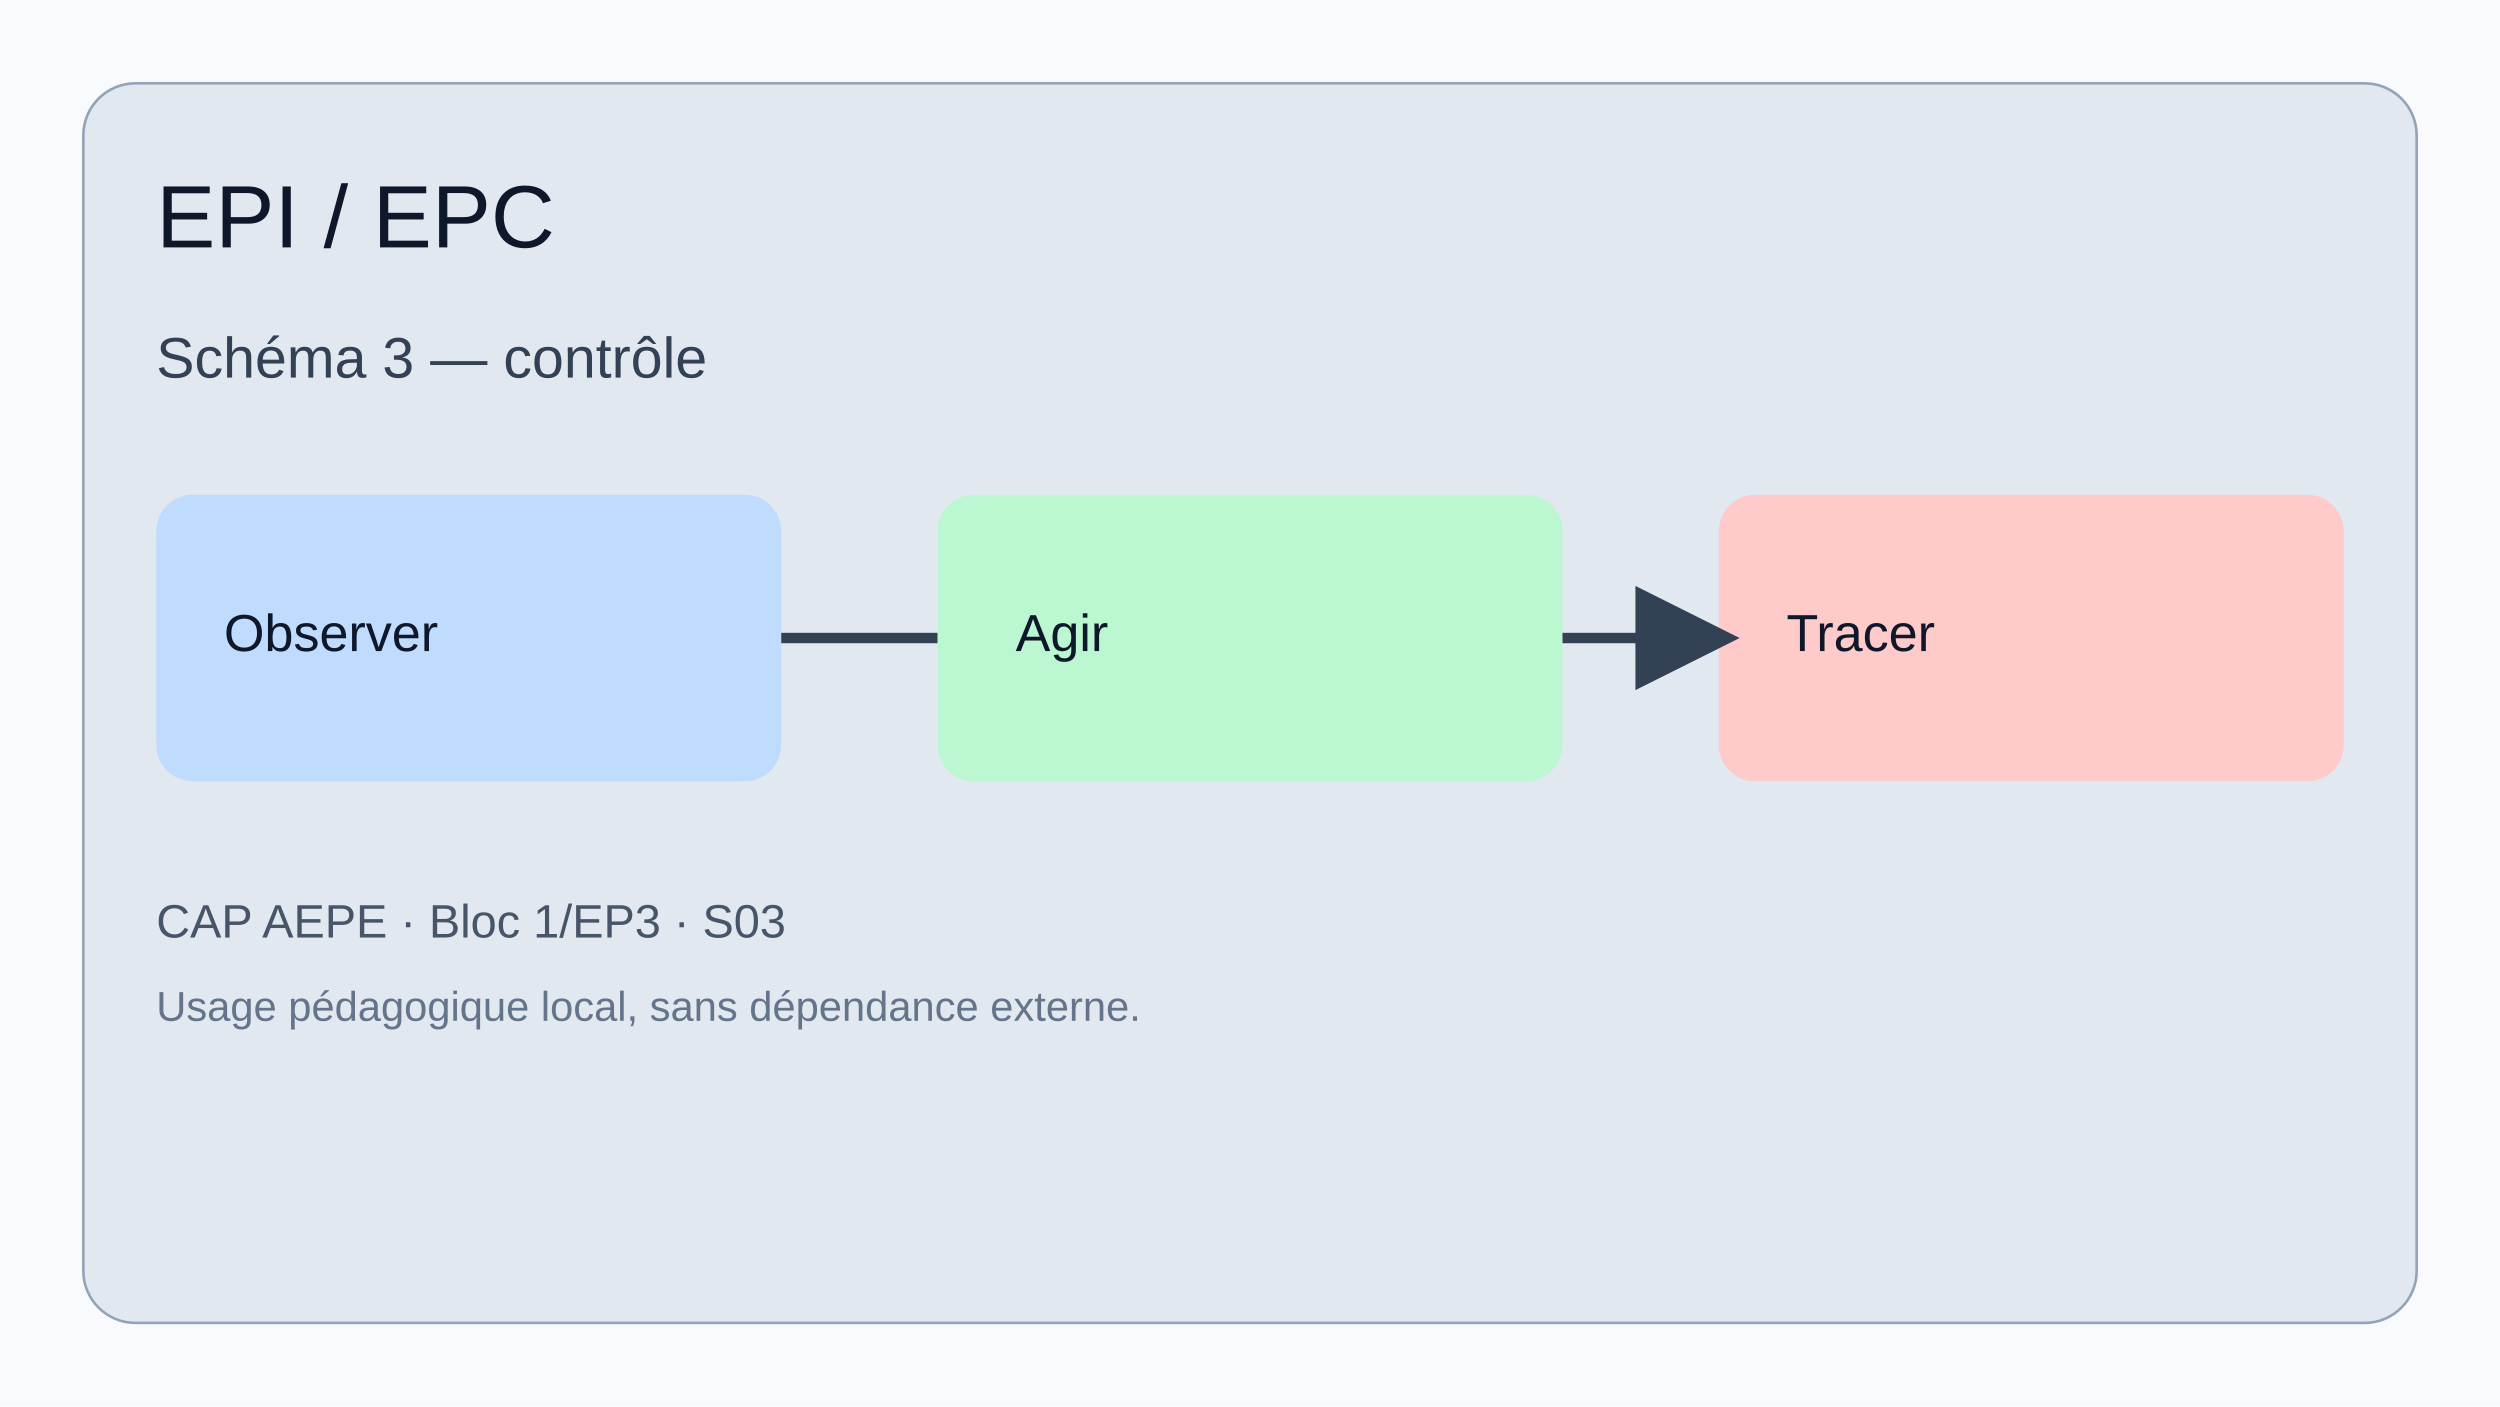
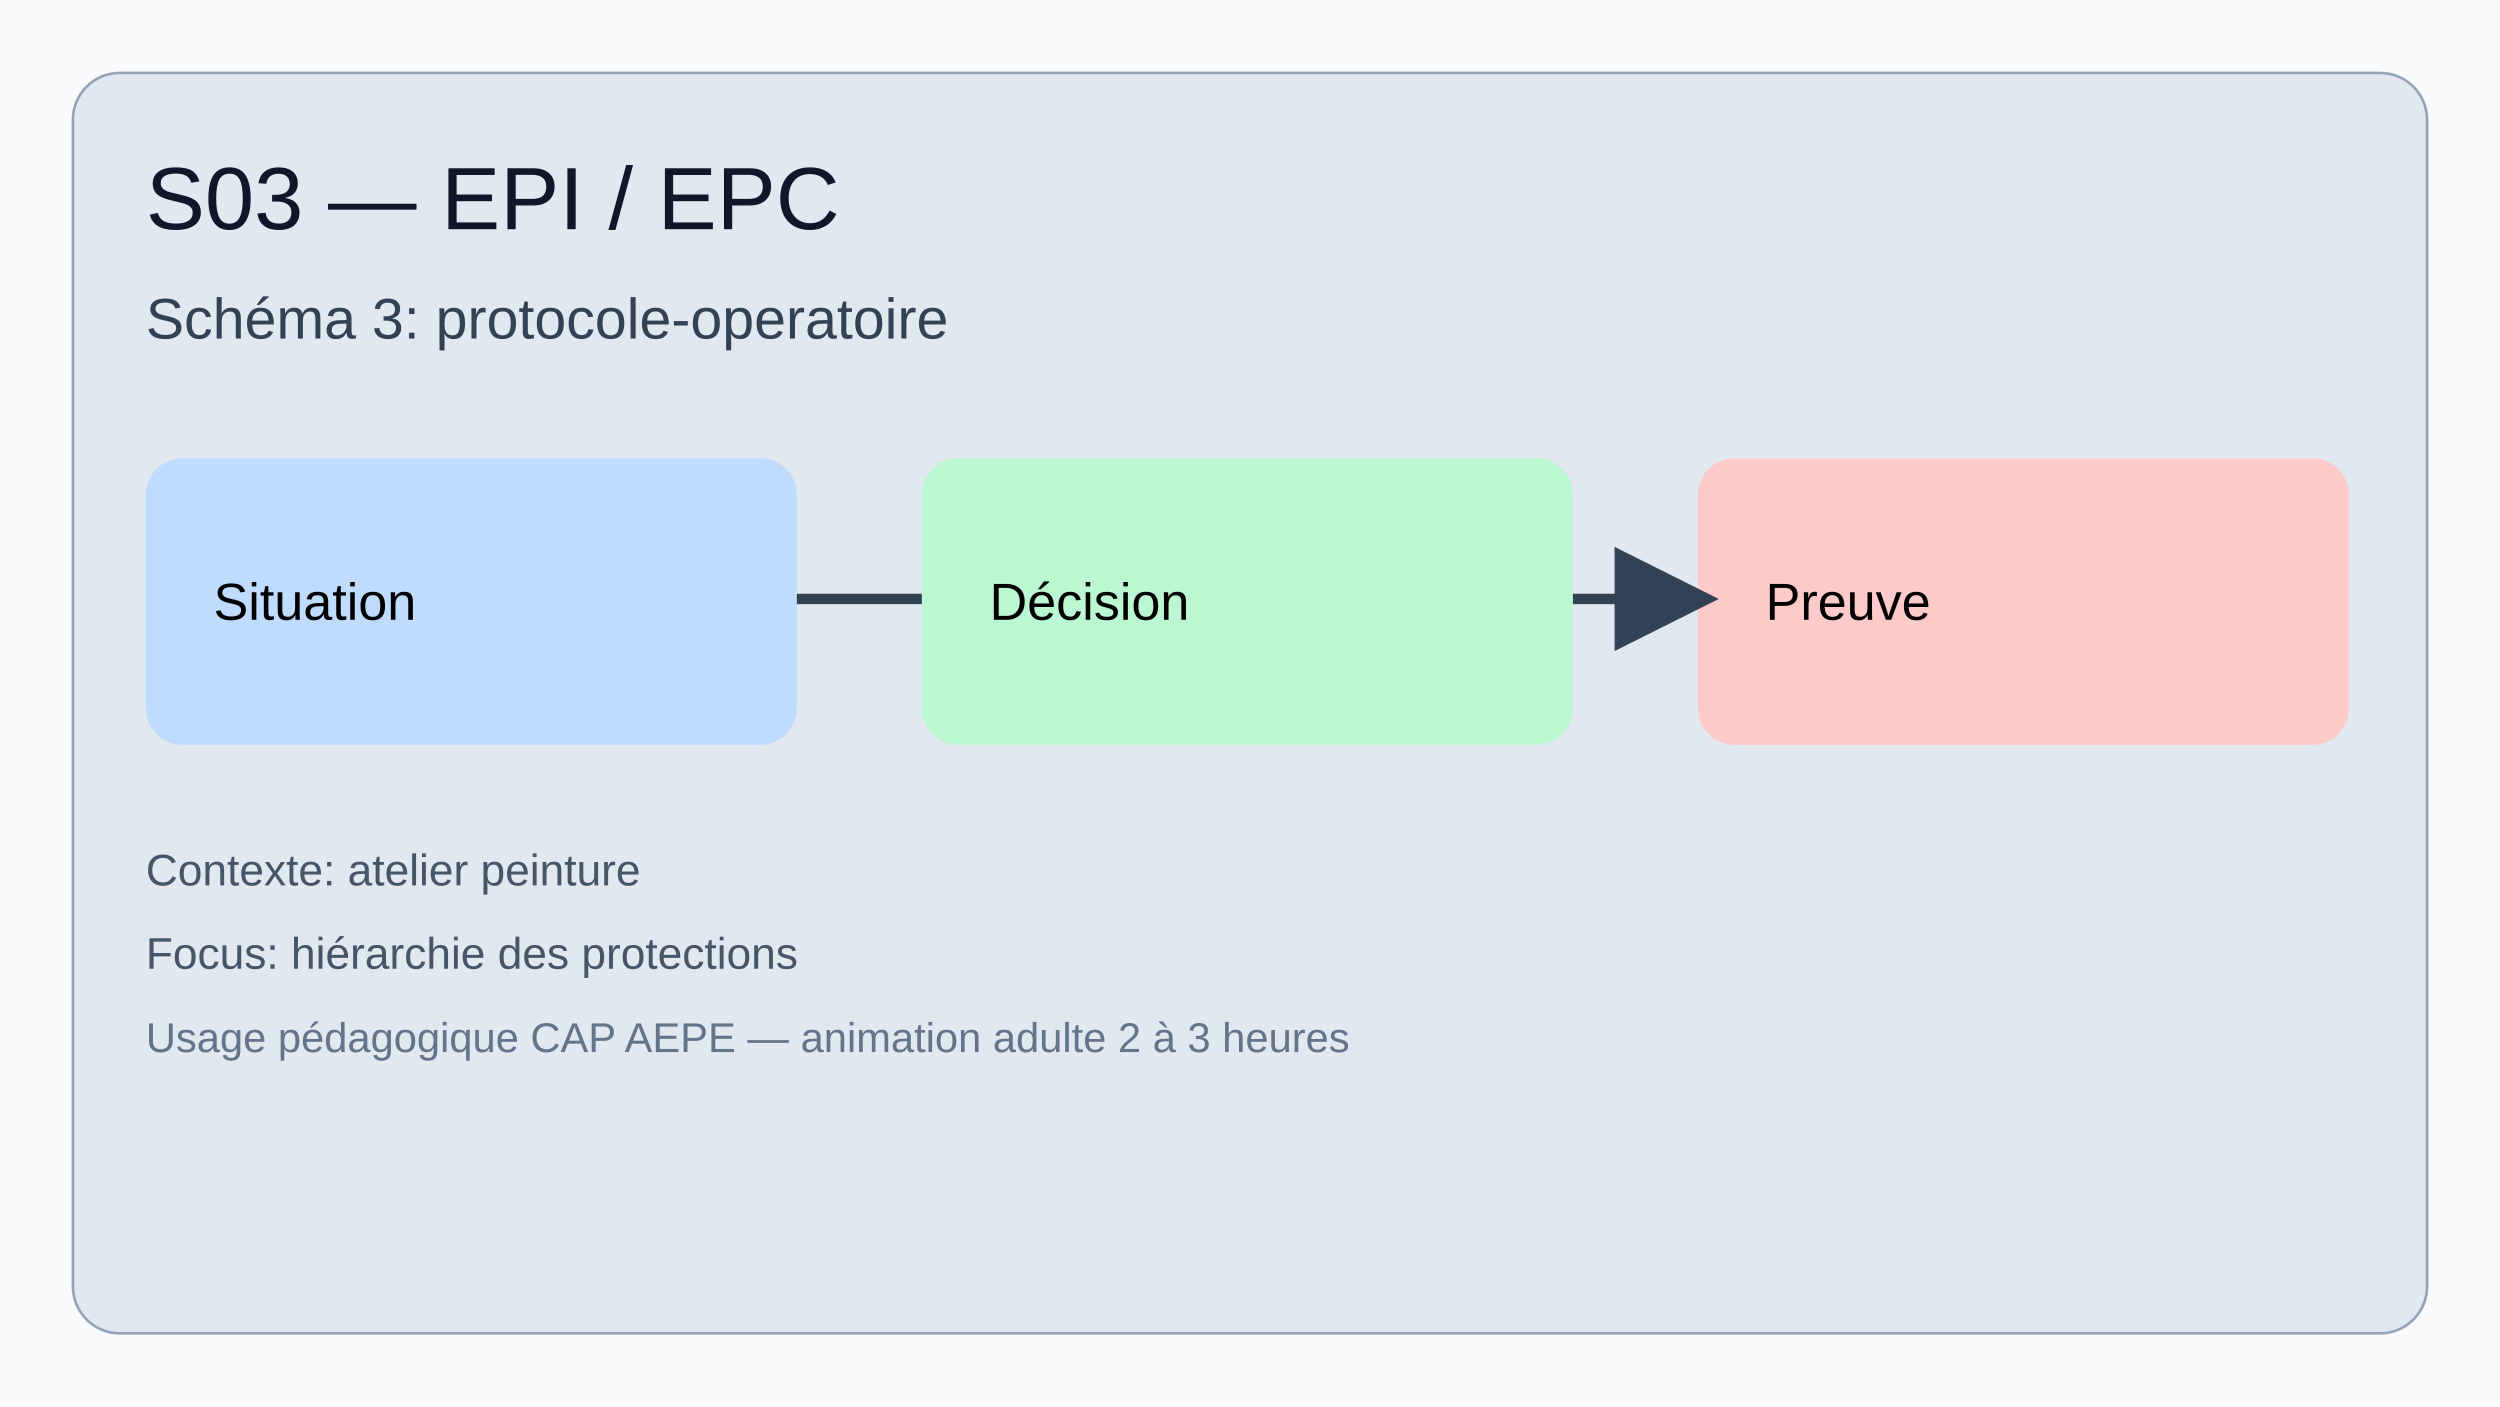
<svg xmlns="http://www.w3.org/2000/svg" viewBox="0 0 960 540">
  <rect width="960" height="540" fill="#f8fafc" />
-   <rect x="32" y="32" width="896" height="476" rx="20" fill="#e2e8f0" stroke="#94a3b8" />
-   <text x="60" y="95" font-size="34" font-family="Arial" fill="#0f172a">EPI / EPC</text>
-   <text x="60" y="145" font-size="22" font-family="Arial" fill="#334155">Schéma 3 — contrôle</text>
-   <rect x="60" y="190" width="240" height="110" rx="14" fill="#bfdbfe" />
-   <rect x="360" y="190" width="240" height="110" rx="14" fill="#bbf7d0" />
-   <rect x="660" y="190" width="240" height="110" rx="14" fill="#fecaca" />
-   <text x="86" y="250" font-size="20" font-family="Arial" fill="#0f172a">Observer</text>
-   <text x="390" y="250" font-size="20" font-family="Arial" fill="#0f172a">Agir</text>
-   <text x="686" y="250" font-size="20" font-family="Arial" fill="#0f172a">Tracer</text>
-   <path d="M300 245h60M600 245h60" stroke="#334155" stroke-width="4" marker-end="url(#arr)" />
+   <rect x="28" y="28" width="904" height="484" rx="18" fill="#e2e8f0" stroke="#94a3b8" />
+   <text x="56" y="88" font-family="Arial" font-size="34" fill="#0f172a">S03 — EPI / EPC</text>
+   <text x="56" y="130" font-family="Arial" font-size="22" fill="#334155">Schéma 3: protocole-operatoire</text>
+   <rect x="56" y="176" width="250" height="110" rx="14" fill="#bfdbfe" />
+   <text x="82" y="238" font-family="Arial" font-size="20">Situation</text>
+   <rect x="354" y="176" width="250" height="110" rx="14" fill="#bbf7d0" />
+   <text x="380" y="238" font-family="Arial" font-size="20">Décision</text>
+   <rect x="652" y="176" width="250" height="110" rx="14" fill="#fecaca" />
+   <text x="678" y="238" font-family="Arial" font-size="20">Preuve</text>
+   <path d="M306 230h48M604 230h48" stroke="#334155" stroke-width="4" marker-end="url(#arr)" />
  <defs>
    <marker id="arr" markerWidth="10" markerHeight="10" refX="8" refY="5" orient="auto">
      <polygon points="0,0 10,5 0,10" fill="#334155" />
    </marker>
  </defs>
-   <text x="60" y="360" font-size="18" font-family="Arial" fill="#475569">CAP AEPE · Bloc 1/EP3 · S03</text>
-   <text x="60" y="392" font-size="16" font-family="Arial" fill="#64748b">Usage pédagogique local, sans dépendance externe.</text>
+   <text x="56" y="340" font-family="Arial" font-size="17" fill="#475569">Contexte: atelier peinture</text>
+   <text x="56" y="372" font-family="Arial" font-size="17" fill="#475569">Focus: hiérarchie des protections</text>
+   <text x="56" y="404" font-family="Arial" font-size="16" fill="#64748b">Usage pédagogique CAP AEPE — animation adulte 2 à 3 heures</text>
</svg>
